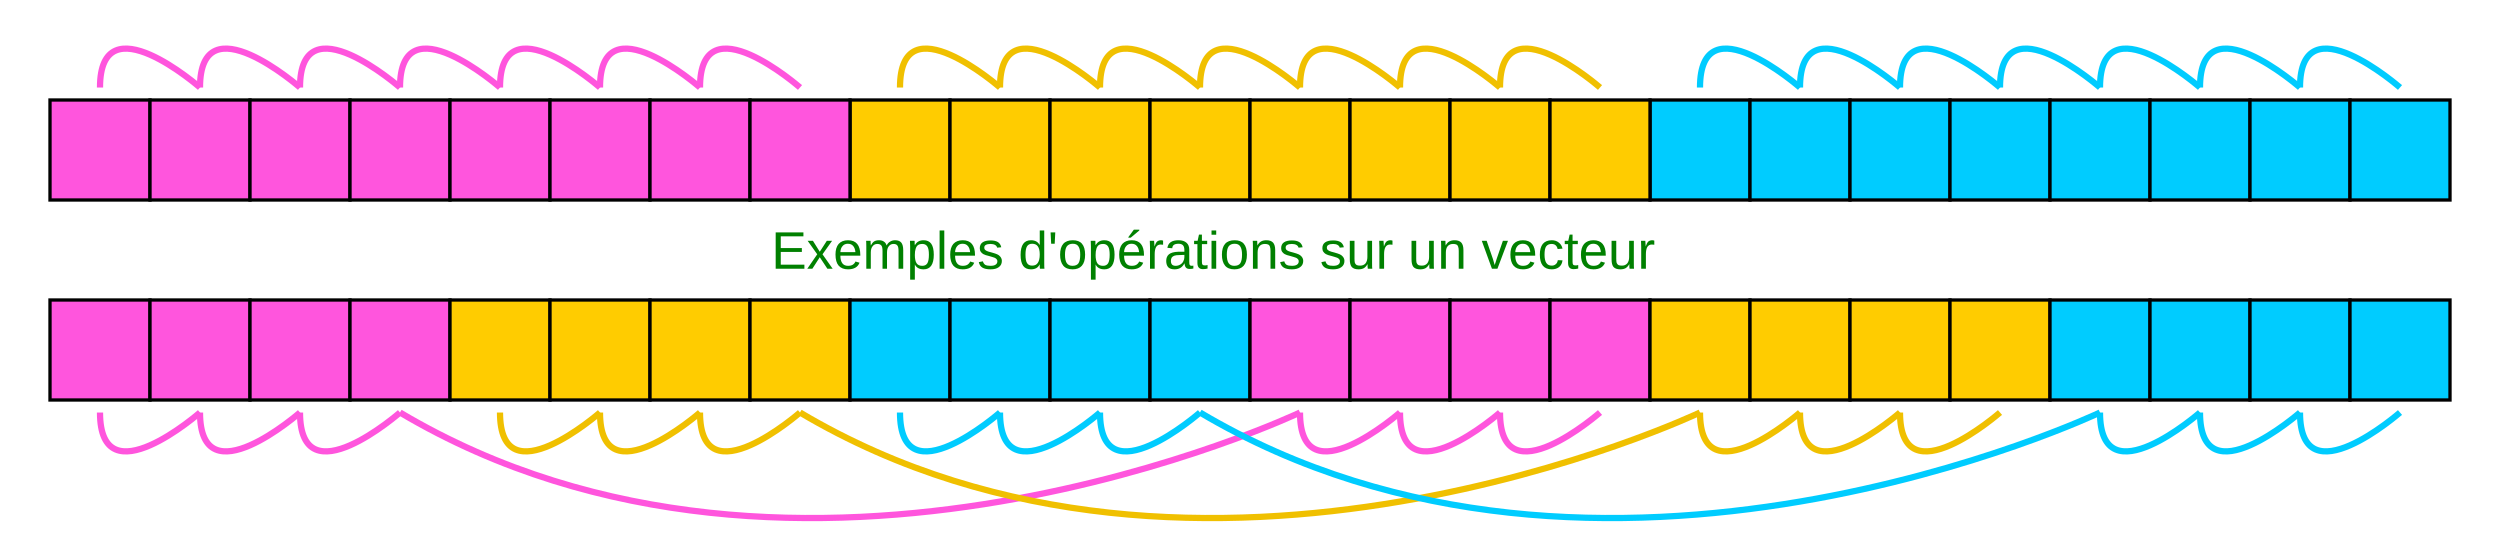
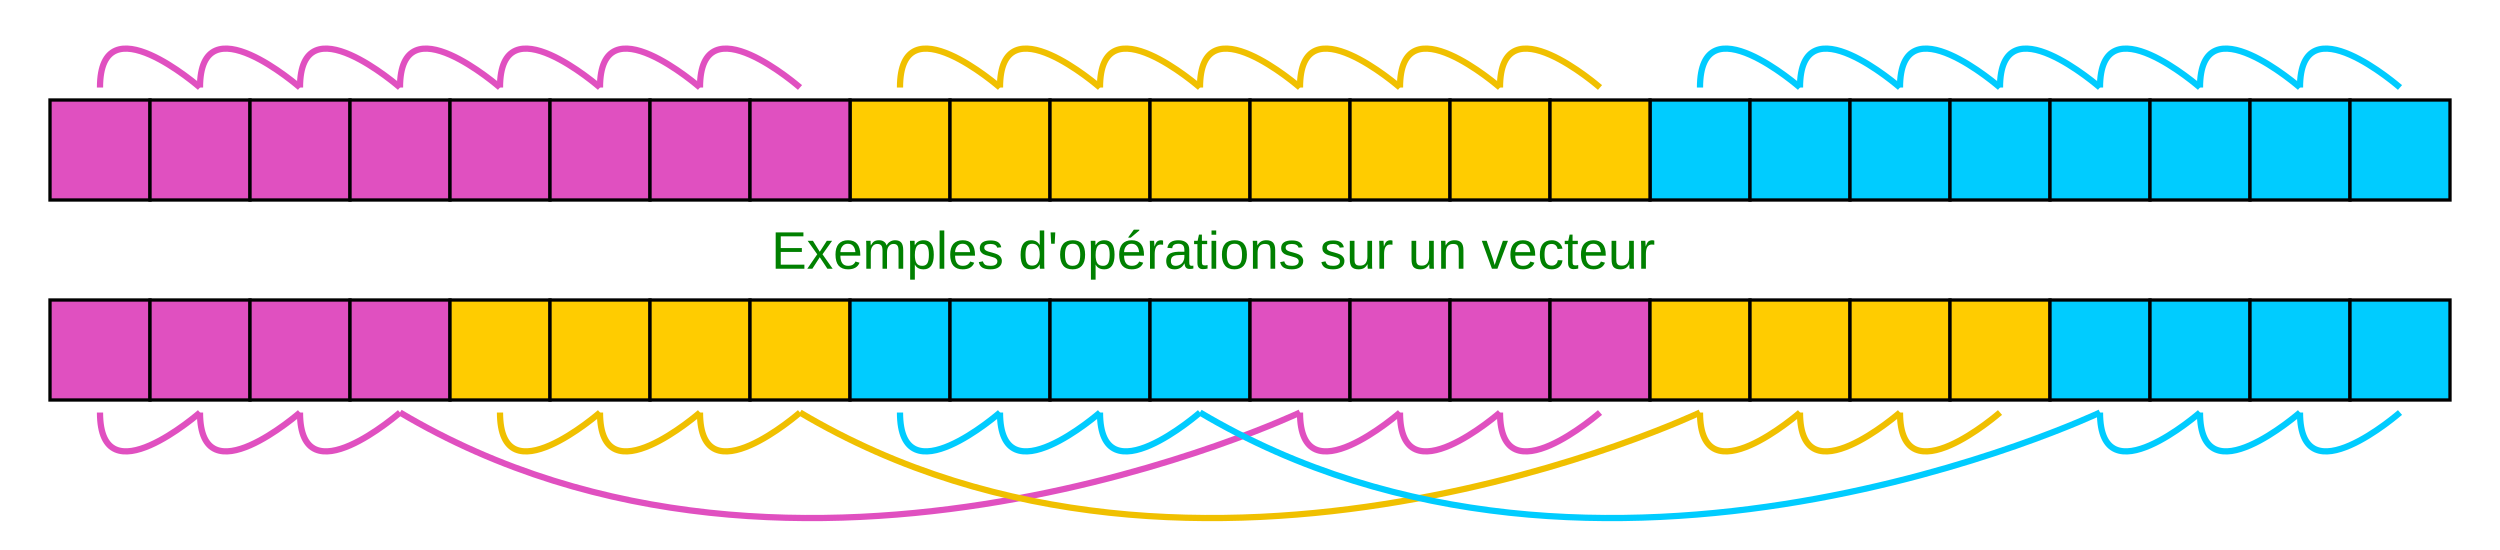
<svg xmlns="http://www.w3.org/2000/svg" width="200mm" height="44mm" viewBox="0 0 200 44" version="1.1" id="svg1">
  <defs id="defs1" />
  <g id="layer1">
-     <rect style="fill:#ff55dd;stroke:#000000;stroke-width:0.265;stroke-dasharray:none;stroke-dashoffset:0;stroke-opacity:1" id="rect1" width="8" height="8" x="4" y="8" />
-     <rect style="fill:#ff55dd;stroke:#000000;stroke-width:0.265;stroke-dasharray:none;stroke-dashoffset:0;stroke-opacity:1" id="rect1-8" width="8" height="8" x="12" y="8" />
-     <rect style="fill:#ff55dd;stroke:#000000;stroke-width:0.265;stroke-dasharray:none;stroke-dashoffset:0;stroke-opacity:1" id="rect1-8-8" width="8" height="8" x="20" y="8" />
-     <rect style="fill:#ff55dd;stroke:#000000;stroke-width:0.265;stroke-dasharray:none;stroke-dashoffset:0;stroke-opacity:1" id="rect1-8-5" width="8" height="8" x="28" y="8" />
+     <rect style="fill:#e050c0;stroke:#000000;stroke-width:0.265;stroke-dasharray:none;stroke-dashoffset:0;stroke-opacity:1;fill-opacity:1" id="rect1" width="8" height="8" x="4" y="8" />
+     <rect style="fill:#e050c0;stroke:#000000;stroke-width:0.265;stroke-dasharray:none;stroke-dashoffset:0;stroke-opacity:1;fill-opacity:1" id="rect1-8" width="8" height="8" x="12" y="8" />
+     <rect style="fill:#e050c0;stroke:#000000;stroke-width:0.265;stroke-dasharray:none;stroke-dashoffset:0;stroke-opacity:1;fill-opacity:1" id="rect1-8-8" width="8" height="8" x="20" y="8" />
+     <rect style="fill:#e050c0;stroke:#000000;stroke-width:0.265;stroke-dasharray:none;stroke-dashoffset:0;stroke-opacity:1;fill-opacity:1" id="rect1-8-5" width="8" height="8" x="28" y="8" />
    <rect style="fill:#ffcc00;stroke:#000000;stroke-width:0.265;stroke-dasharray:none;stroke-dashoffset:0;stroke-opacity:1" id="rect1-8-1" width="8" height="8" x="68" y="8" />
    <rect style="fill:#ffcc00;stroke:#000000;stroke-width:0.265;stroke-dasharray:none;stroke-dashoffset:0;stroke-opacity:1" id="rect1-8-7" width="8" height="8" x="76" y="8" />
    <rect style="fill:#ffcc00;stroke:#000000;stroke-width:0.265;stroke-dasharray:none;stroke-dashoffset:0;stroke-opacity:1" id="rect1-8-2" width="8" height="8" x="84" y="8" />
    <rect style="fill:#ffcc00;stroke:#000000;stroke-width:0.265;stroke-dasharray:none;stroke-dashoffset:0;stroke-opacity:1" id="rect1-8-16" width="8" height="8" x="92" y="8" />
    <rect style="fill:#00ccff;stroke:#000000;stroke-width:0.265;stroke-dasharray:none;stroke-dashoffset:0;stroke-opacity:1" id="rect1-8-6" width="8" height="8" x="132" y="8" />
    <rect style="fill:#00ccff;stroke:#000000;stroke-width:0.265;stroke-dasharray:none;stroke-dashoffset:0;stroke-opacity:1" id="rect1-8-27" width="8" height="8" x="140" y="8" />
    <rect style="fill:#00ccff;stroke:#000000;stroke-width:0.265;stroke-dasharray:none;stroke-dashoffset:0;stroke-opacity:1" id="rect1-8-3" width="8" height="8" x="148" y="8" />
    <rect style="fill:#00ccff;stroke:#000000;stroke-width:0.265;stroke-dasharray:none;stroke-dashoffset:0;stroke-opacity:1" id="rect1-8-34" width="8" height="8" x="156" y="8" />
    <text xml:space="preserve" style="font-size:4.233px;font-family:'Liberation Sans';-inkscape-font-specification:'Liberation Sans';text-align:center;writing-mode:lr-tb;direction:ltr;text-anchor:middle;fill:#008000;fill-opacity:1;stroke:none;stroke-width:0.265;stroke-dasharray:none;stroke-dashoffset:0;stroke-opacity:1" x="100" y="21.5" id="text1-88">
      <tspan id="tspan5-24" x="100" y="21.5" style="font-size:4.233px;fill:#008000;fill-opacity:1">Exemples d'opérations sur un vecteur</tspan>
    </text>
-     <rect style="fill:#ff55dd;stroke:#000000;stroke-width:0.265;stroke-dasharray:none;stroke-dashoffset:0;stroke-opacity:1" id="rect1-6" width="8" height="8" x="36" y="8" />
-     <rect style="fill:#ff55dd;stroke:#000000;stroke-width:0.265;stroke-dasharray:none;stroke-dashoffset:0;stroke-opacity:1" id="rect1-8-0" width="8" height="8" x="44" y="8" />
-     <rect style="fill:#ff55dd;stroke:#000000;stroke-width:0.265;stroke-dasharray:none;stroke-dashoffset:0;stroke-opacity:1" id="rect1-8-8-2" width="8" height="8" x="52" y="8" />
-     <rect style="fill:#ff55dd;stroke:#000000;stroke-width:0.265;stroke-dasharray:none;stroke-dashoffset:0;stroke-opacity:1" id="rect1-8-5-4" width="8" height="8" x="60" y="8" />
+     <rect style="fill:#e050c0;stroke:#000000;stroke-width:0.265;stroke-dasharray:none;stroke-dashoffset:0;stroke-opacity:1;fill-opacity:1" id="rect1-6" width="8" height="8" x="36" y="8" />
+     <rect style="fill:#e050c0;stroke:#000000;stroke-width:0.265;stroke-dasharray:none;stroke-dashoffset:0;stroke-opacity:1;fill-opacity:1" id="rect1-8-0" width="8" height="8" x="44" y="8" />
+     <rect style="fill:#e050c0;stroke:#000000;stroke-width:0.265;stroke-dasharray:none;stroke-dashoffset:0;stroke-opacity:1;fill-opacity:1" id="rect1-8-8-2" width="8" height="8" x="52" y="8" />
+     <rect style="fill:#e050c0;stroke:#000000;stroke-width:0.265;stroke-dasharray:none;stroke-dashoffset:0;stroke-opacity:1;fill-opacity:1" id="rect1-8-5-4" width="8" height="8" x="60" y="8" />
    <rect style="fill:#ffcc00;stroke:#000000;stroke-width:0.265;stroke-dasharray:none;stroke-dashoffset:0;stroke-opacity:1" id="rect1-8-1-8" width="8" height="8" x="100" y="8" />
    <rect style="fill:#ffcc00;stroke:#000000;stroke-width:0.265;stroke-dasharray:none;stroke-dashoffset:0;stroke-opacity:1" id="rect1-8-7-6" width="8" height="8" x="108" y="8" />
    <rect style="fill:#ffcc00;stroke:#000000;stroke-width:0.265;stroke-dasharray:none;stroke-dashoffset:0;stroke-opacity:1" id="rect1-8-2-5" width="8" height="8" x="116" y="8" />
    <rect style="fill:#ffcc00;stroke:#000000;stroke-width:0.265;stroke-dasharray:none;stroke-dashoffset:0;stroke-opacity:1" id="rect1-8-16-0" width="8" height="8" x="124" y="8" />
    <rect style="fill:#00ccff;stroke:#000000;stroke-width:0.265;stroke-dasharray:none;stroke-dashoffset:0;stroke-opacity:1" id="rect1-8-6-9" width="8" height="8" x="164" y="8" />
    <rect style="fill:#00ccff;stroke:#000000;stroke-width:0.265;stroke-dasharray:none;stroke-dashoffset:0;stroke-opacity:1" id="rect1-8-27-0" width="8" height="8" x="172" y="8" />
    <rect style="fill:#00ccff;stroke:#000000;stroke-width:0.265;stroke-dasharray:none;stroke-dashoffset:0;stroke-opacity:1" id="rect1-8-3-0" width="8" height="8" x="180" y="8" />
    <rect style="fill:#00ccff;stroke:#000000;stroke-width:0.265;stroke-dasharray:none;stroke-dashoffset:0;stroke-opacity:1" id="rect1-8-34-6" width="8" height="8" x="188" y="8" />
-     <rect style="fill:#ff55dd;stroke:#000000;stroke-width:0.265;stroke-dasharray:none;stroke-dashoffset:0;stroke-opacity:1" id="rect1-3" width="8" height="8" x="4" y="24" />
-     <rect style="fill:#ff55dd;stroke:#000000;stroke-width:0.265;stroke-dasharray:none;stroke-dashoffset:0;stroke-opacity:1" id="rect1-8-4" width="8" height="8" x="12" y="24" />
-     <rect style="fill:#ff55dd;stroke:#000000;stroke-width:0.265;stroke-dasharray:none;stroke-dashoffset:0;stroke-opacity:1" id="rect1-8-8-4" width="8" height="8" x="20" y="24" />
-     <rect style="fill:#ff55dd;stroke:#000000;stroke-width:0.265;stroke-dasharray:none;stroke-dashoffset:0;stroke-opacity:1" id="rect1-8-5-6" width="8" height="8" x="28" y="24" />
+     <rect style="fill:#e050c0;stroke:#000000;stroke-width:0.265;stroke-dasharray:none;stroke-dashoffset:0;stroke-opacity:1;fill-opacity:1" id="rect1-3" width="8" height="8" x="4" y="24" />
+     <rect style="fill:#e050c0;stroke:#000000;stroke-width:0.265;stroke-dasharray:none;stroke-dashoffset:0;stroke-opacity:1;fill-opacity:1" id="rect1-8-4" width="8" height="8" x="12" y="24" />
+     <rect style="fill:#e050c0;stroke:#000000;stroke-width:0.265;stroke-dasharray:none;stroke-dashoffset:0;stroke-opacity:1;fill-opacity:1" id="rect1-8-8-4" width="8" height="8" x="20" y="24" />
+     <rect style="fill:#e050c0;stroke:#000000;stroke-width:0.265;stroke-dasharray:none;stroke-dashoffset:0;stroke-opacity:1;fill-opacity:1" id="rect1-8-5-6" width="8" height="8" x="28" y="24" />
    <rect style="fill:#ffcc00;stroke:#000000;stroke-width:0.265;stroke-dasharray:none;stroke-dashoffset:0;stroke-opacity:1" id="rect1-8-1-0" width="8" height="8" x="36" y="24" />
    <rect style="fill:#ffcc00;stroke:#000000;stroke-width:0.265;stroke-dasharray:none;stroke-dashoffset:0;stroke-opacity:1" id="rect1-8-7-66" width="8" height="8" x="44" y="24" />
    <rect style="fill:#ffcc00;stroke:#000000;stroke-width:0.265;stroke-dasharray:none;stroke-dashoffset:0;stroke-opacity:1" id="rect1-8-2-1" width="8" height="8" x="52" y="24" />
    <rect style="fill:#ffcc00;stroke:#000000;stroke-width:0.265;stroke-dasharray:none;stroke-dashoffset:0;stroke-opacity:1" id="rect1-8-16-8" width="8" height="8" x="60" y="24" />
    <rect style="fill:#00ccff;stroke:#000000;stroke-width:0.265;stroke-dasharray:none;stroke-dashoffset:0;stroke-opacity:1" id="rect1-8-6-4" width="8" height="8" x="68" y="24" />
    <rect style="fill:#00ccff;stroke:#000000;stroke-width:0.265;stroke-dasharray:none;stroke-dashoffset:0;stroke-opacity:1" id="rect1-8-27-9" width="8" height="8" x="76" y="24" />
    <rect style="fill:#00ccff;stroke:#000000;stroke-width:0.265;stroke-dasharray:none;stroke-dashoffset:0;stroke-opacity:1" id="rect1-8-3-6" width="8" height="8" x="84" y="24" />
    <rect style="fill:#00ccff;stroke:#000000;stroke-width:0.265;stroke-dasharray:none;stroke-dashoffset:0;stroke-opacity:1" id="rect1-8-34-3" width="8" height="8" x="92" y="24" />
-     <rect style="fill:#ff55dd;stroke:#000000;stroke-width:0.265;stroke-dasharray:none;stroke-dashoffset:0;stroke-opacity:1" id="rect1-6-7" width="8" height="8" x="100" y="24" />
-     <rect style="fill:#ff55dd;stroke:#000000;stroke-width:0.265;stroke-dasharray:none;stroke-dashoffset:0;stroke-opacity:1" id="rect1-8-0-8" width="8" height="8" x="108" y="24" />
-     <rect style="fill:#ff55dd;stroke:#000000;stroke-width:0.265;stroke-dasharray:none;stroke-dashoffset:0;stroke-opacity:1" id="rect1-8-8-2-8" width="8" height="8" x="116" y="24" />
-     <rect style="fill:#ff55dd;stroke:#000000;stroke-width:0.265;stroke-dasharray:none;stroke-dashoffset:0;stroke-opacity:1" id="rect1-8-5-4-2" width="8" height="8" x="124" y="24" />
+     <rect style="fill:#e050c0;stroke:#000000;stroke-width:0.265;stroke-dasharray:none;stroke-dashoffset:0;stroke-opacity:1;fill-opacity:1" id="rect1-6-7" width="8" height="8" x="100" y="24" />
+     <rect style="fill:#e050c0;stroke:#000000;stroke-width:0.265;stroke-dasharray:none;stroke-dashoffset:0;stroke-opacity:1;fill-opacity:1" id="rect1-8-0-8" width="8" height="8" x="108" y="24" />
+     <rect style="fill:#e050c0;stroke:#000000;stroke-width:0.265;stroke-dasharray:none;stroke-dashoffset:0;stroke-opacity:1;fill-opacity:1" id="rect1-8-8-2-8" width="8" height="8" x="116" y="24" />
+     <rect style="fill:#e050c0;stroke:#000000;stroke-width:0.265;stroke-dasharray:none;stroke-dashoffset:0;stroke-opacity:1;fill-opacity:1" id="rect1-8-5-4-2" width="8" height="8" x="124" y="24" />
    <rect style="fill:#ffcc00;stroke:#000000;stroke-width:0.265;stroke-dasharray:none;stroke-dashoffset:0;stroke-opacity:1" id="rect1-8-1-8-9" width="8" height="8" x="132" y="24" />
    <rect style="fill:#ffcc00;stroke:#000000;stroke-width:0.265;stroke-dasharray:none;stroke-dashoffset:0;stroke-opacity:1" id="rect1-8-7-6-1" width="8" height="8" x="140" y="24" />
    <rect style="fill:#ffcc00;stroke:#000000;stroke-width:0.265;stroke-dasharray:none;stroke-dashoffset:0;stroke-opacity:1" id="rect1-8-2-5-3" width="8" height="8" x="148" y="24" />
    <rect style="fill:#ffcc00;stroke:#000000;stroke-width:0.265;stroke-dasharray:none;stroke-dashoffset:0;stroke-opacity:1" id="rect1-8-16-0-5" width="8" height="8" x="156" y="24" />
    <rect style="fill:#00ccff;stroke:#000000;stroke-width:0.265;stroke-dasharray:none;stroke-dashoffset:0;stroke-opacity:1" id="rect1-8-6-9-9" width="8" height="8" x="164" y="24" />
    <rect style="fill:#00ccff;stroke:#000000;stroke-width:0.265;stroke-dasharray:none;stroke-dashoffset:0;stroke-opacity:1" id="rect1-8-27-0-8" width="8" height="8" x="172" y="24" />
    <rect style="fill:#00ccff;stroke:#000000;stroke-width:0.265;stroke-dasharray:none;stroke-dashoffset:0;stroke-opacity:1" id="rect1-8-3-0-4" width="8" height="8" x="180" y="24" />
    <rect style="fill:#00ccff;stroke:#000000;stroke-width:0.265;stroke-dasharray:none;stroke-dashoffset:0;stroke-opacity:1" id="rect1-8-34-6-0" width="8" height="8" x="188" y="24" />
-     <path style="fill:none;fill-opacity:1;stroke:#ff55dd;stroke-width:0.5;stroke-opacity:1" d="m 8,33 c 0,7 8,0 8,0" id="path31" />
-     <path style="fill:none;fill-opacity:1;stroke:#ff55dd;stroke-width:0.5;stroke-opacity:1" d="M 16,33 C 16,40 24,33 24,33" id="path31-6" />
-     <path style="fill:none;fill-opacity:1;stroke:#ff55dd;stroke-width:0.5;stroke-opacity:1" d="m 24,33 c 0,7 8,0 8,0" id="path31-20" />
-     <path style="fill:none;fill-opacity:1;stroke:#ff55dd;stroke-width:0.5;stroke-opacity:1" d="m 32,33 c 32,19 72,0 72,0" id="path31-7" />
-     <path style="fill:none;fill-opacity:1;stroke:#ff55dd;stroke-width:0.5;stroke-opacity:1" d="m 8,7 c 0,-7 8,0 8,0" id="path31-71-7" />
-     <path style="fill:none;fill-opacity:1;stroke:#ff55dd;stroke-width:0.5;stroke-opacity:1" d="m 16,7 c 0,-7 8,0 8,0" id="path31-71-7-8" />
-     <path style="fill:none;fill-opacity:1;stroke:#ff55dd;stroke-width:0.5;stroke-opacity:1" d="m 24,7 c 0,-7 8,0 8,0" id="path31-71-7-5" />
-     <path style="fill:none;fill-opacity:1;stroke:#ff55dd;stroke-width:0.5;stroke-opacity:1" d="m 32,7 c 0,-7 8,0 8,0" id="path31-71-7-1" />
-     <path style="fill:none;fill-opacity:1;stroke:#ff55dd;stroke-width:0.5;stroke-opacity:1" d="m 40,7 c 0,-7 8,0 8,0" id="path31-71-7-7" />
-     <path style="fill:none;fill-opacity:1;stroke:#ff55dd;stroke-width:0.5;stroke-opacity:1" d="m 48,7 c 0,-7 8,0 8,0" id="path31-71-7-2" />
-     <path style="fill:none;fill-opacity:1;stroke:#ff55dd;stroke-width:0.5;stroke-opacity:1" d="m 56,7 c 0,-7 8,0 8,0" id="path31-71-7-16" />
+     <path style="fill:none;fill-opacity:1;stroke:#e050c0;stroke-width:0.5;stroke-opacity:1" d="m 8,33 c 0,7 8,0 8,0" id="path31" />
+     <path style="fill:none;fill-opacity:1;stroke:#e050c0;stroke-width:0.5;stroke-opacity:1" d="M 16,33 C 16,40 24,33 24,33" id="path31-6" />
+     <path style="fill:none;fill-opacity:1;stroke:#e050c0;stroke-width:0.5;stroke-opacity:1" d="m 24,33 c 0,7 8,0 8,0" id="path31-20" />
+     <path style="fill:none;fill-opacity:1;stroke:#e050c0;stroke-width:0.5;stroke-opacity:1" d="m 32,33 c 32,19 72,0 72,0" id="path31-7" />
+     <path style="fill:none;fill-opacity:1;stroke:#e050c0;stroke-width:0.5;stroke-opacity:1" d="m 8,7 c 0,-7 8,0 8,0" id="path31-71-7" />
+     <path style="fill:none;fill-opacity:1;stroke:#e050c0;stroke-width:0.5;stroke-opacity:1" d="m 16,7 c 0,-7 8,0 8,0" id="path31-71-7-8" />
+     <path style="fill:none;fill-opacity:1;stroke:#e050c0;stroke-width:0.5;stroke-opacity:1" d="m 24,7 c 0,-7 8,0 8,0" id="path31-71-7-5" />
+     <path style="fill:none;fill-opacity:1;stroke:#e050c0;stroke-width:0.5;stroke-opacity:1" d="m 32,7 c 0,-7 8,0 8,0" id="path31-71-7-1" />
+     <path style="fill:none;fill-opacity:1;stroke:#e050c0;stroke-width:0.5;stroke-opacity:1" d="m 40,7 c 0,-7 8,0 8,0" id="path31-71-7-7" />
+     <path style="fill:none;fill-opacity:1;stroke:#e050c0;stroke-width:0.5;stroke-opacity:1" d="m 48,7 c 0,-7 8,0 8,0" id="path31-71-7-2" />
+     <path style="fill:none;fill-opacity:1;stroke:#e050c0;stroke-width:0.5;stroke-opacity:1" d="m 56,7 c 0,-7 8,0 8,0" id="path31-71-7-16" />
    <path style="fill:none;fill-opacity:1;stroke:#f0c000;stroke-width:0.5;stroke-opacity:1" d="m 72,7 c 0,-7 8,0 8,0" id="path31-71-1" />
    <path style="fill:none;fill-opacity:1;stroke:#f0c000;stroke-width:0.5;stroke-opacity:1" d="m 80,7 c 0,-7 8,0 8,0" id="path31-71-1-6" />
    <path style="fill:none;fill-opacity:1;stroke:#f0c000;stroke-width:0.5;stroke-opacity:1" d="m 88,7 c 0,-7 8,0 8,0" id="path31-71-1-2" />
    <path style="fill:none;fill-opacity:1;stroke:#f0c000;stroke-width:0.5;stroke-opacity:1" d="m 96,7 c 0,-7 8,0 8,0" id="path31-71-1-4" />
    <path style="fill:none;fill-opacity:1;stroke:#f0c000;stroke-width:0.5;stroke-opacity:1" d="m 104,7 c 0,-7 8,0 8,0" id="path31-71-1-3" />
    <path style="fill:none;fill-opacity:1;stroke:#f0c000;stroke-width:0.5;stroke-opacity:1" d="m 112,7 c 0,-7 8,0 8,0" id="path31-71-1-1" />
    <path style="fill:none;fill-opacity:1;stroke:#f0c000;stroke-width:0.5;stroke-opacity:1" d="m 120,7 c 0,-7 8,0 8,0" id="path31-71-1-42" />
    <path style="fill:none;fill-opacity:1;stroke:#00ccff;stroke-width:0.5;stroke-opacity:1" d="m 72,33 c 0,7 8,0 8,0" id="path31-1-3" />
    <path style="fill:none;fill-opacity:1;stroke:#00ccff;stroke-width:0.5;stroke-opacity:1" d="m 80,33 c 0,7 8,0 8,0" id="path31-1-3-6" />
    <path style="fill:none;fill-opacity:1;stroke:#00ccff;stroke-width:0.5;stroke-opacity:1" d="m 88,33 c 0,7 8,0 8,0" id="path31-1-3-7" />
    <path style="fill:none;fill-opacity:1;stroke:#f0c000;stroke-width:0.5;stroke-opacity:1" d="m 40,33 c 0,7 8,0 8,0" id="path31-8" />
    <path style="fill:none;fill-opacity:1;stroke:#f0c000;stroke-width:0.5;stroke-opacity:1" d="m 48,33 c 0,7 8,0 8,0" id="path31-8-1" />
    <path style="fill:none;fill-opacity:1;stroke:#f0c000;stroke-width:0.5;stroke-opacity:1" d="m 56,33 c 0,7 8,0 8,0" id="path31-8-5" />
    <path style="fill:none;fill-opacity:1;stroke:#f0c000;stroke-width:0.5;stroke-opacity:1" d="m 64,33 c 32,19 72,0 72,0" id="path31-8-0" />
    <path style="fill:none;fill-opacity:1;stroke:#00ccff;stroke-width:0.5;stroke-opacity:1" d="M 96,33 C 128,52 168,33 168,33" id="path31-1-3-3" />
    <path style="fill:none;fill-opacity:1;stroke:#f0c000;stroke-width:0.5;stroke-opacity:1" d="m 136,33 c 0,7 8,0 8,0" id="path31-8-6" />
    <path style="fill:none;fill-opacity:1;stroke:#f0c000;stroke-width:0.5;stroke-opacity:1" d="m 144,33 c 0,7 8,0 8,0" id="path31-8-1-0" />
    <path style="fill:none;fill-opacity:1;stroke:#f0c000;stroke-width:0.5;stroke-opacity:1" d="m 152,33 c 0,7 8,0 8,0" id="path31-8-5-3" />
-     <path style="fill:none;fill-opacity:1;stroke:#ff55dd;stroke-width:0.5;stroke-opacity:1" d="m 104,33 c 0,7 8,0 8,0" id="path31-9" />
-     <path style="fill:none;fill-opacity:1;stroke:#ff55dd;stroke-width:0.5;stroke-opacity:1" d="m 112,33 c 0,7 8,0 8,0" id="path31-6-8" />
-     <path style="fill:none;fill-opacity:1;stroke:#ff55dd;stroke-width:0.5;stroke-opacity:1" d="m 120,33 c 0,7 8,0 8,0" id="path31-20-1" />
+     <path style="fill:none;fill-opacity:1;stroke:#e050c0;stroke-width:0.5;stroke-opacity:1" d="m 104,33 c 0,7 8,0 8,0" id="path31-9" />
+     <path style="fill:none;fill-opacity:1;stroke:#e050c0;stroke-width:0.5;stroke-opacity:1" d="m 112,33 c 0,7 8,0 8,0" id="path31-6-8" />
+     <path style="fill:none;fill-opacity:1;stroke:#e050c0;stroke-width:0.5;stroke-opacity:1" d="m 120,33 c 0,7 8,0 8,0" id="path31-20-1" />
    <path style="fill:none;fill-opacity:1;stroke:#00ccff;stroke-width:0.5;stroke-opacity:1" d="m 136,7 c 0,-7 8,0 8,0" id="path31-71-18" />
    <path style="fill:none;fill-opacity:1;stroke:#00ccff;stroke-width:0.5;stroke-opacity:1" d="m 144,7 c 0,-7 8,0 8,0" id="path31-71-18-3" />
    <path style="fill:none;fill-opacity:1;stroke:#00ccff;stroke-width:0.5;stroke-opacity:1" d="m 152,7 c 0,-7 8,0 8,0" id="path31-71-18-6" />
    <path style="fill:none;fill-opacity:1;stroke:#00ccff;stroke-width:0.5;stroke-opacity:1" d="m 160,7 c 0,-7 8,0 8,0" id="path31-71-18-8" />
    <path style="fill:none;fill-opacity:1;stroke:#00ccff;stroke-width:0.5;stroke-opacity:1" d="m 168,7 c 0,-7 8,0 8,0" id="path31-71-18-4" />
    <path style="fill:none;fill-opacity:1;stroke:#00ccff;stroke-width:0.5;stroke-opacity:1" d="m 176,7 c 0,-7 8,0 8,0" id="path31-71-18-0" />
    <path style="fill:none;fill-opacity:1;stroke:#00ccff;stroke-width:0.5;stroke-opacity:1" d="m 184,7 c 0,-7 8,0 8,0" id="path31-71-18-61" />
    <path style="fill:none;fill-opacity:1;stroke:#00ccff;stroke-width:0.5;stroke-opacity:1" d="m 168,33 c 0,7 8,0 8,0" id="path31-1-3-8" />
    <path style="fill:none;fill-opacity:1;stroke:#00ccff;stroke-width:0.5;stroke-opacity:1" d="m 176,33 c 0,7 8,0 8,0" id="path31-1-3-6-3" />
    <path style="fill:none;fill-opacity:1;stroke:#00ccff;stroke-width:0.5;stroke-opacity:1" d="m 184,33 c 0,7 8,0 8,0" id="path31-1-3-7-5" />
  </g>
</svg>
